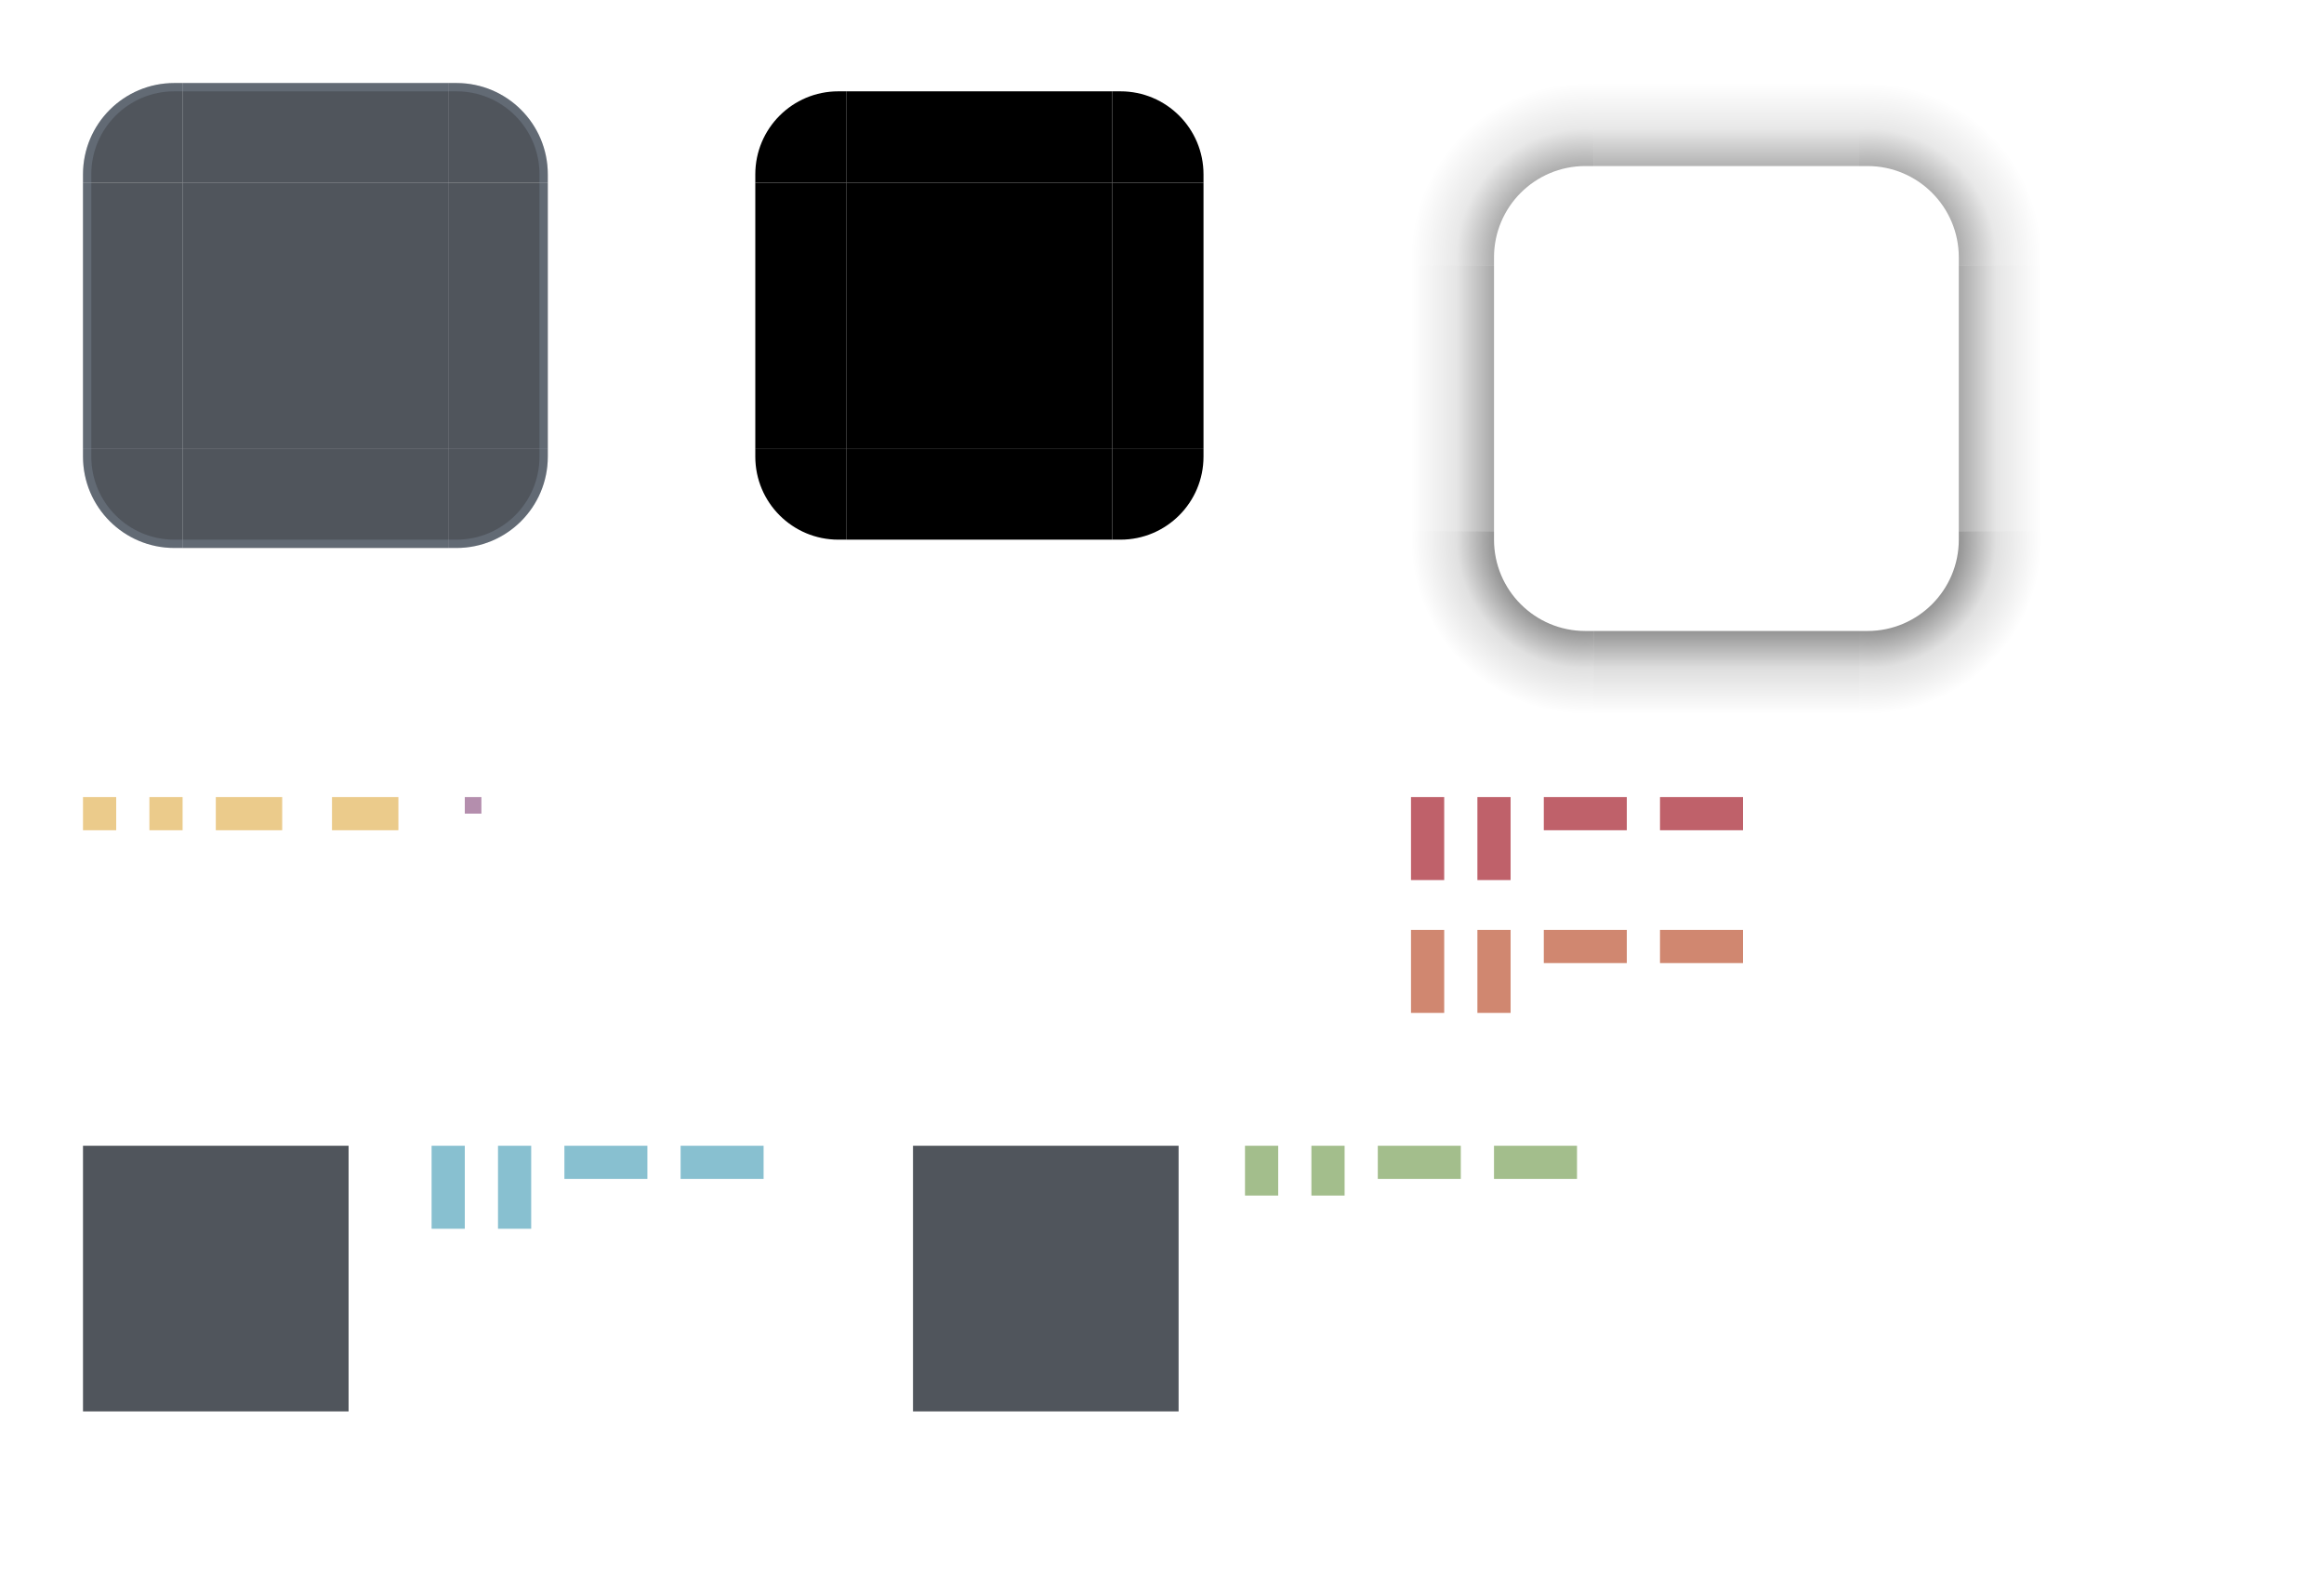
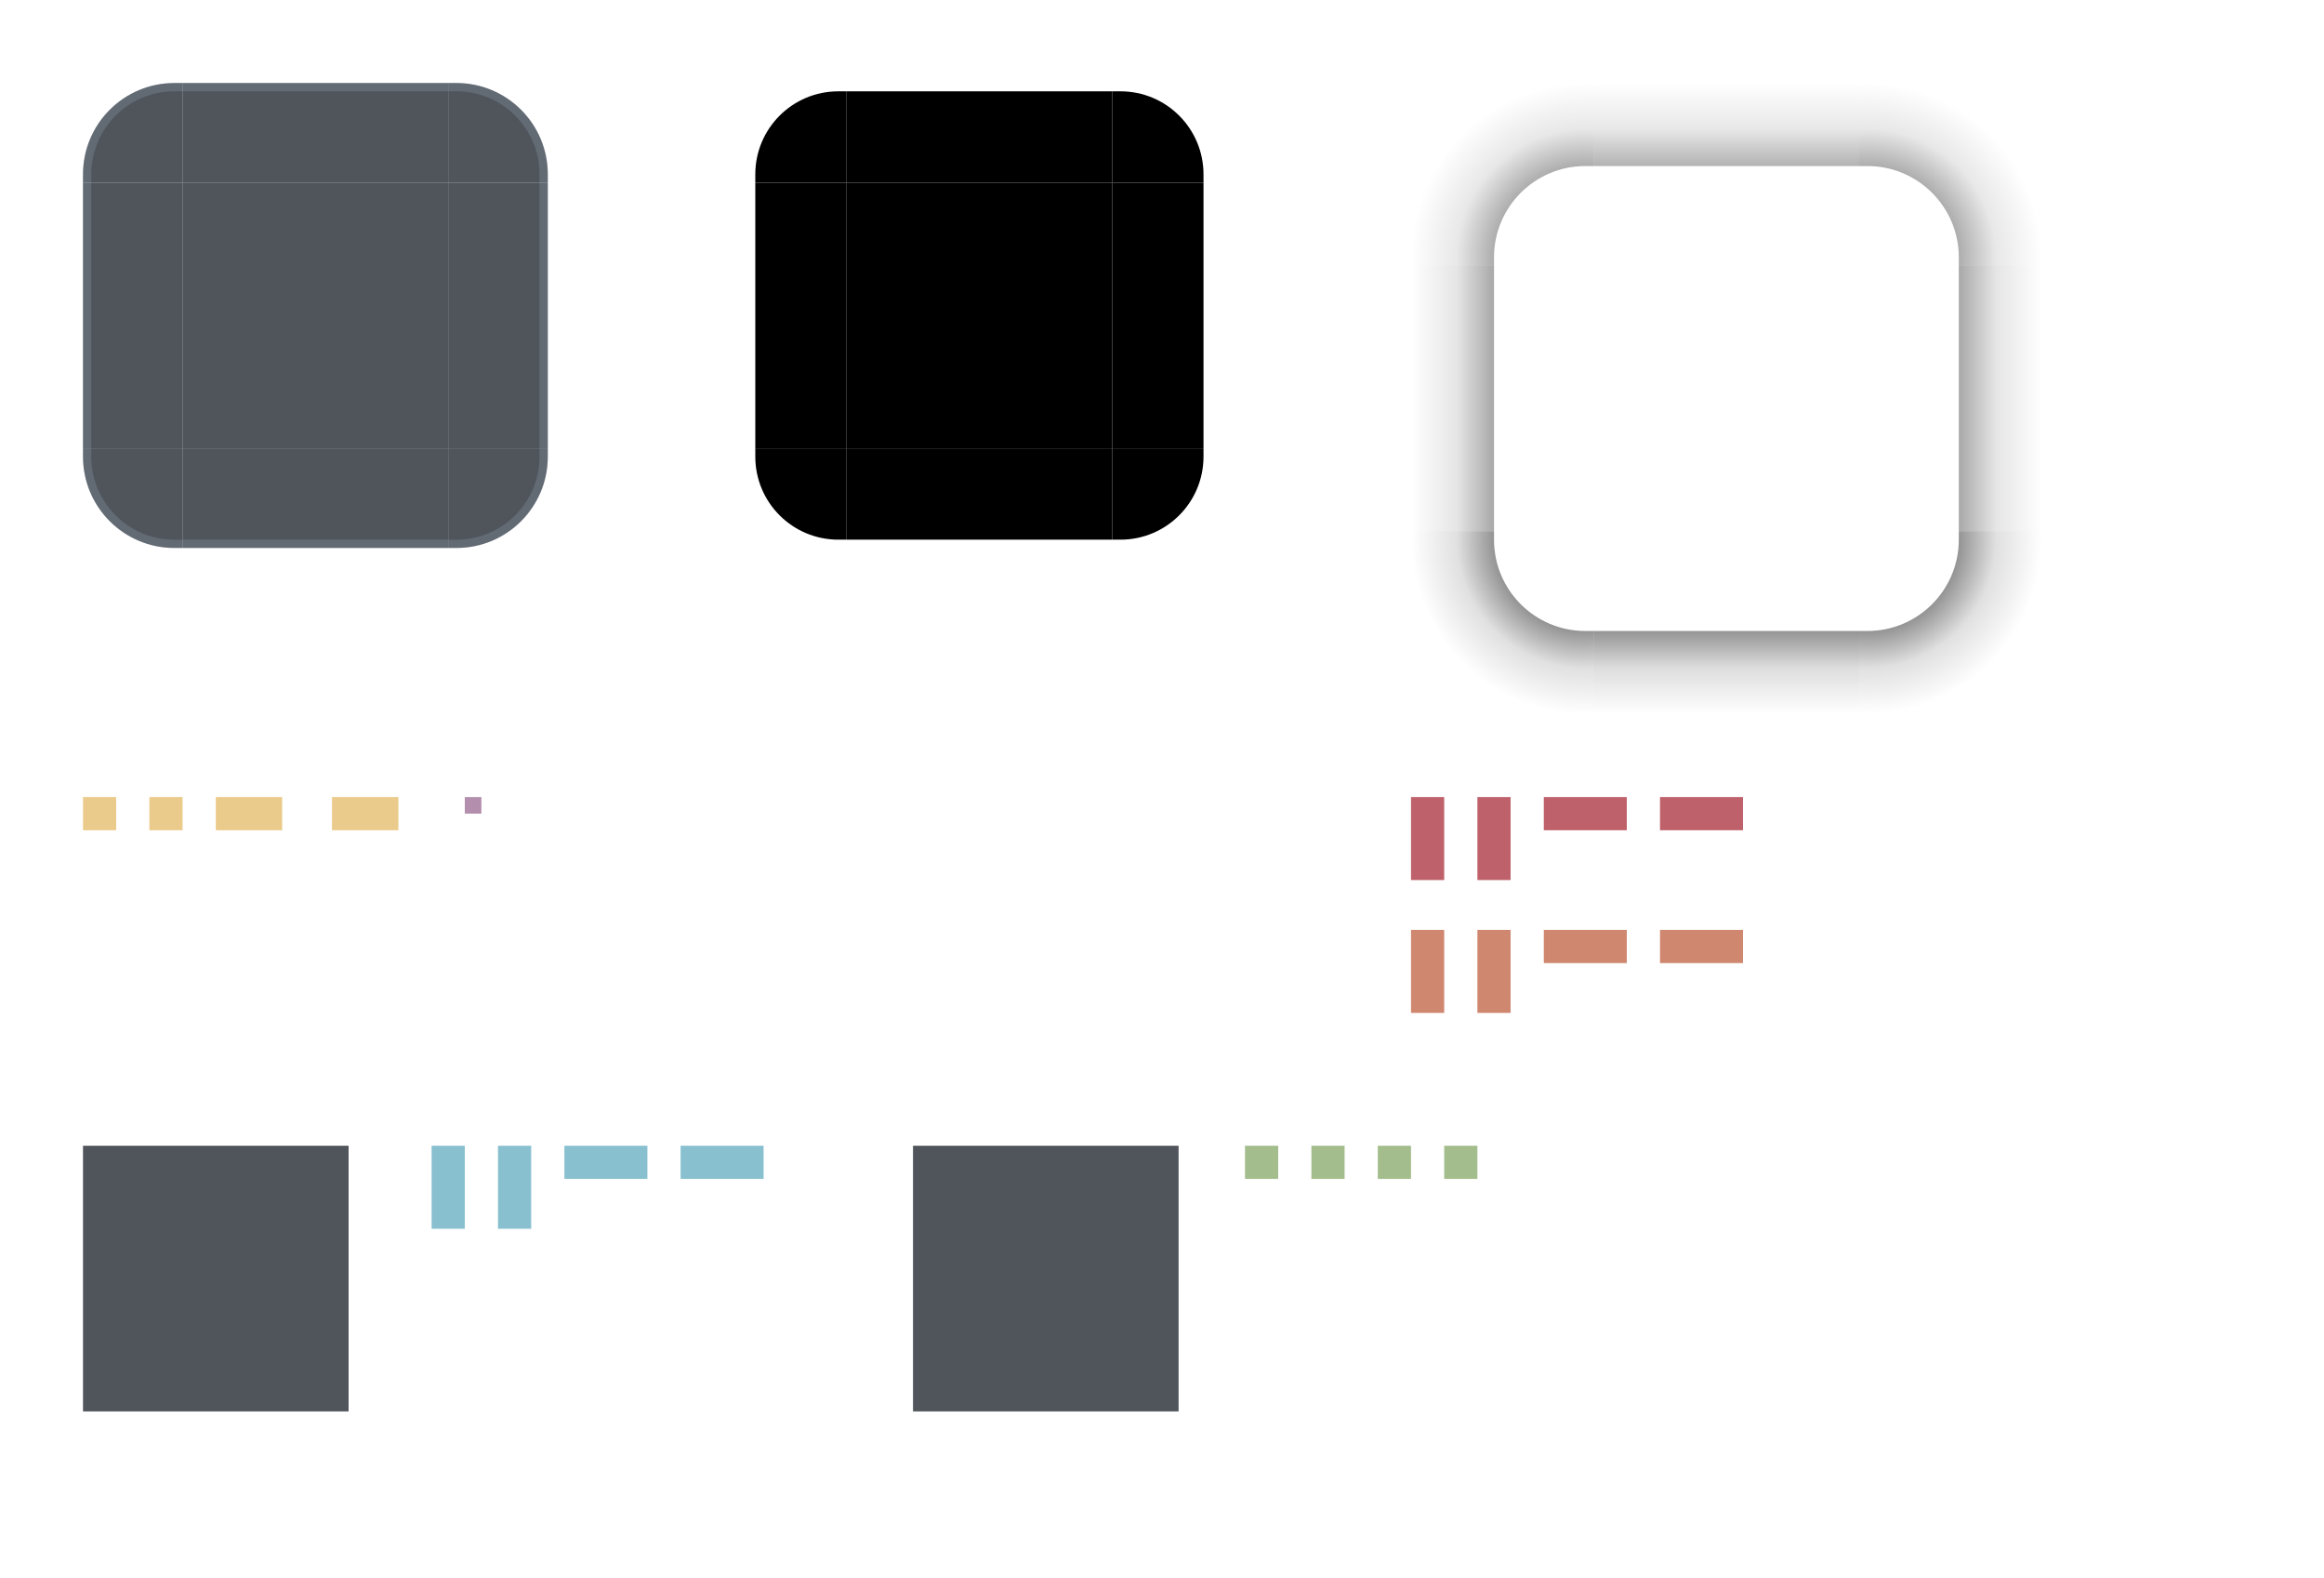
<svg xmlns="http://www.w3.org/2000/svg" width="280" height="190" viewBox="0 0 280 190">
  <defs>
    <linearGradient id="shTop" x1="0" y1="1" x2="0" y2="0">
      <stop offset="0%" stop-color="#000000" stop-opacity="0.30" />
      <stop offset="45%" stop-color="#000000" stop-opacity="0.09" />
      <stop offset="100%" stop-color="#000000" stop-opacity="0" />
    </linearGradient>
    <linearGradient id="shBottom" x1="0" y1="0" x2="0" y2="1">
      <stop offset="0%" stop-color="#000000" stop-opacity="0.42" />
      <stop offset="45%" stop-color="#000000" stop-opacity="0.13" />
      <stop offset="100%" stop-color="#000000" stop-opacity="0" />
    </linearGradient>
    <linearGradient id="shLeft" x1="1" y1="0" x2="0" y2="0">
      <stop offset="0%" stop-color="#000000" stop-opacity="0.34" />
      <stop offset="45%" stop-color="#000000" stop-opacity="0.10" />
      <stop offset="100%" stop-color="#000000" stop-opacity="0" />
    </linearGradient>
    <linearGradient id="shRight" x1="0" y1="0" x2="1" y2="0">
      <stop offset="0%" stop-color="#000000" stop-opacity="0.34" />
      <stop offset="45%" stop-color="#000000" stop-opacity="0.10" />
      <stop offset="100%" stop-color="#000000" stop-opacity="0" />
    </linearGradient>
    <radialGradient id="shTL" gradientUnits="userSpaceOnUse" cx="191" cy="31" r="21">
      <stop offset="52.4%" stop-color="#000000" stop-opacity="0.32" />
      <stop offset="73.8%" stop-color="#000000" stop-opacity="0.09" />
      <stop offset="100%" stop-color="#000000" stop-opacity="0" />
    </radialGradient>
    <radialGradient id="shTR" gradientUnits="userSpaceOnUse" cx="225" cy="31" r="21">
      <stop offset="52.4%" stop-color="#000000" stop-opacity="0.32" />
      <stop offset="73.8%" stop-color="#000000" stop-opacity="0.09" />
      <stop offset="100%" stop-color="#000000" stop-opacity="0" />
    </radialGradient>
    <radialGradient id="shBL" gradientUnits="userSpaceOnUse" cx="191" cy="65" r="21">
      <stop offset="52.4%" stop-color="#000000" stop-opacity="0.42" />
      <stop offset="73.8%" stop-color="#000000" stop-opacity="0.12" />
      <stop offset="100%" stop-color="#000000" stop-opacity="0" />
    </radialGradient>
    <radialGradient id="shBR" gradientUnits="userSpaceOnUse" cx="225" cy="65" r="21">
      <stop offset="52.4%" stop-color="#000000" stop-opacity="0.42" />
      <stop offset="73.8%" stop-color="#000000" stop-opacity="0.12" />
      <stop offset="100%" stop-color="#000000" stop-opacity="0" />
    </radialGradient>
  </defs>
  <g id="topleft">
    <rect x="10" y="10" width="12" height="12" fill="none" />
    <path d="M 10,21 A 11,11 0 0 1 21,10 L 22,10 L 22,22 L 10,22 Z" fill="#141a24" fill-opacity="0.74" />
    <path d="M 10,21 A 11,11 0 0 1 21,10 L 22,10 L 22,11 L 21,11 A 10,10 0 0 0 11,21 L 11,22 L 10,22 Z" fill="#bad2ee" fill-opacity="0.17" />
  </g>
  <g id="top">
    <rect x="22" y="10" width="32" height="12" fill="#141a24" fill-opacity="0.74" />
    <rect x="22" y="10" width="32" height="1" fill="#bad2ee" fill-opacity="0.17" />
  </g>
  <g id="topright">
    <rect x="54" y="10" width="12" height="12" fill="none" />
    <path d="M 54,10 L 55,10 A 11,11 0 0 1 66,21 L 66,22 L 54,22 Z" fill="#141a24" fill-opacity="0.74" />
    <path d="M 54,10 L 55,10 A 11,11 0 0 1 66,21 L 66,22 L 65,22 L 65,21 A 10,10 0 0 0 55,11 L 54,11 Z" fill="#bad2ee" fill-opacity="0.17" />
  </g>
  <g id="left">
    <rect x="10" y="22" width="12" height="32" fill="#141a24" fill-opacity="0.74" />
    <rect x="10" y="22" width="1" height="32" fill="#bad2ee" fill-opacity="0.17" />
  </g>
  <rect id="center" x="22" y="22" width="32" height="32" fill="#141a24" fill-opacity="0.74" />
  <g id="right">
    <rect x="54" y="22" width="12" height="32" fill="#141a24" fill-opacity="0.74" />
    <rect x="65" y="22" width="1" height="32" fill="#bad2ee" fill-opacity="0.17" />
  </g>
  <g id="bottomleft">
    <rect x="10" y="54" width="12" height="12" fill="none" />
    <path d="M 10,54 L 22,54 L 22,66 L 21,66 A 11,11 0 0 1 10,55 Z" fill="#141a24" fill-opacity="0.74" />
    <path d="M 10,54 L 11,54 L 11,55 A 10,10 0 0 0 21,65 L 22,65 L 22,66 L 21,66 A 11,11 0 0 1 10,55 Z" fill="#bad2ee" fill-opacity="0.17" />
  </g>
  <g id="bottom">
    <rect x="22" y="54" width="32" height="12" fill="#141a24" fill-opacity="0.74" />
    <rect x="22" y="65" width="32" height="1" fill="#bad2ee" fill-opacity="0.17" />
  </g>
  <g id="bottomright">
    <rect x="54" y="54" width="12" height="12" fill="none" />
    <path d="M 54,54 L 66,54 L 66,55 A 11,11 0 0 1 55,66 L 54,66 Z" fill="#141a24" fill-opacity="0.74" />
    <path d="M 65,54 L 66,54 L 66,55 A 11,11 0 0 1 55,66 L 54,66 L 54,65 L 55,65 A 10,10 0 0 0 65,55 Z" fill="#bad2ee" fill-opacity="0.17" />
  </g>
  <g id="mask-topleft">
    <rect x="90" y="10" width="12" height="12" fill="none" />
    <path d="M 91,21 A 10,10 0 0 1 101,11 L 102,11 L 102,22 L 91,22 Z" fill="#000000" />
  </g>
  <g id="mask-top">
    <rect x="102" y="10" width="32" height="12" fill="none" />
    <rect x="102" y="11" width="32" height="11" fill="#000000" />
  </g>
  <g id="mask-topright">
    <rect x="134" y="10" width="12" height="12" fill="none" />
    <path d="M 134,11 L 135,11 A 10,10 0 0 1 145,21 L 145,22 L 134,22 Z" fill="#000000" />
  </g>
  <g id="mask-left">
    <rect x="90" y="22" width="12" height="32" fill="none" />
    <rect x="91" y="22" width="11" height="32" fill="#000000" />
  </g>
  <rect id="mask-center" x="102" y="22" width="32" height="32" fill="#000000" />
  <g id="mask-right">
    <rect x="134" y="22" width="12" height="32" fill="none" />
    <rect x="134" y="22" width="11" height="32" fill="#000000" />
  </g>
  <g id="mask-bottomleft">
    <rect x="90" y="54" width="12" height="12" fill="none" />
    <path d="M 91,54 L 102,54 L 102,65 L 101,65 A 10,10 0 0 1 91,55 Z" fill="#000000" />
  </g>
  <g id="mask-bottom">
    <rect x="102" y="54" width="32" height="12" fill="none" />
    <rect x="102" y="54" width="32" height="11" fill="#000000" />
  </g>
  <g id="mask-bottomright">
    <rect x="134" y="54" width="12" height="12" fill="none" />
    <path d="M 134,54 L 145,54 L 145,55 A 10,10 0 0 1 135,65 L 134,65 Z" fill="#000000" />
  </g>
  <g id="shadow-topleft">
    <rect x="170" y="10" width="22" height="22" fill="none" />
    <path d="M 170,31 A 21,21 0 0 1 191,10 L 192,10 L 192,20 L 191,20 A 11,11 0 0 0 180,31 L 180,32 L 170,32 Z" fill="url(#shTL)" />
  </g>
  <g id="shadow-top">
    <rect x="192" y="10" width="32" height="22" fill="none" />
    <rect x="192" y="10" width="32" height="10" fill="url(#shTop)" />
  </g>
  <g id="shadow-topright">
    <rect x="224" y="10" width="22" height="22" fill="none" />
    <path d="M 224,10 L 225,10 A 21,21 0 0 1 246,31 L 246,32 L 236,32 L 236,31 A 11,11 0 0 0 225,20 L 224,20 Z" fill="url(#shTR)" />
  </g>
  <g id="shadow-left">
    <rect x="170" y="32" width="22" height="32" fill="none" />
    <rect x="170" y="32" width="10" height="32" fill="url(#shLeft)" />
  </g>
  <rect id="shadow-center" x="192" y="32" width="32" height="32" fill="#000000" fill-opacity="0" />
  <g id="shadow-right">
    <rect x="224" y="32" width="22" height="32" fill="none" />
    <rect x="236" y="32" width="10" height="32" fill="url(#shRight)" />
  </g>
  <g id="shadow-bottomleft">
    <rect x="170" y="64" width="22" height="22" fill="none" />
    <path d="M 170,64 L 180,64 L 180,65 A 11,11 0 0 0 191,76 L 192,76 L 192,86 L 191,86 A 21,21 0 0 1 170,65 Z" fill="url(#shBL)" />
  </g>
  <g id="shadow-bottom">
    <rect x="192" y="64" width="32" height="22" fill="none" />
    <rect x="192" y="76" width="32" height="10" fill="url(#shBottom)" />
  </g>
  <g id="shadow-bottomright">
    <rect x="224" y="64" width="22" height="22" fill="none" />
    <path d="M 236,64 L 246,64 L 246,65 A 21,21 0 0 1 225,86 L 224,86 L 224,76 L 225,76 A 11,11 0 0 0 236,65 Z" fill="url(#shBR)" />
  </g>
  <rect id="shadow-hint-top-margin" x="170" y="96" width="4" height="10" fill="#bf616a" />
  <rect id="shadow-hint-bottom-margin" x="178" y="96" width="4" height="10" fill="#bf616a" />
  <rect id="shadow-hint-left-margin" x="186" y="96" width="10" height="4" fill="#bf616a" />
  <rect id="shadow-hint-right-margin" x="200" y="96" width="10" height="4" fill="#bf616a" />
  <rect id="shadow-hint-top-inset" x="170" y="112" width="4" height="10" fill="#d08770" />
  <rect id="shadow-hint-bottom-inset" x="178" y="112" width="4" height="10" fill="#d08770" />
  <rect id="shadow-hint-left-inset" x="186" y="112" width="10" height="4" fill="#d08770" />
  <rect id="shadow-hint-right-inset" x="200" y="112" width="10" height="4" fill="#d08770" />
  <rect id="hint-top-margin" x="10" y="96" width="4" height="4" fill="#ebcb8b" />
  <rect id="hint-bottom-margin" x="18" y="96" width="4" height="4" fill="#ebcb8b" />
  <rect id="hint-left-margin" x="26" y="96" width="8" height="4" fill="#ebcb8b" />
  <rect id="hint-right-margin" x="40" y="96" width="8" height="4" fill="#ebcb8b" />
  <rect id="hint-stretch-borders" x="56" y="96" width="2" height="2" fill="#b48ead" />
  <rect id="floating-center" x="10" y="138" width="32" height="32" fill="#141a24" fill-opacity="0.74" />
  <rect id="floating-hint-top-margin" x="52" y="138" width="4" height="10" fill="#88c0d0" />
  <rect id="floating-hint-bottom-margin" x="60" y="138" width="4" height="10" fill="#88c0d0" />
  <rect id="floating-hint-left-margin" x="68" y="138" width="10" height="4" fill="#88c0d0" />
  <rect id="floating-hint-right-margin" x="82" y="138" width="10" height="4" fill="#88c0d0" />
  <rect id="thick-center" x="110" y="138" width="32" height="32" fill="#141a24" fill-opacity="0.74" />
-   <rect id="thick-hint-top-margin" x="150" y="138" width="4" height="6" fill="#a3be8c" />
-   <rect id="thick-hint-bottom-margin" x="158" y="138" width="4" height="6" fill="#a3be8c" />
-   <rect id="thick-hint-left-margin" x="166" y="138" width="10" height="4" fill="#a3be8c" />
-   <rect id="thick-hint-right-margin" x="180" y="138" width="10" height="4" fill="#a3be8c" />
+   <rect id="thick-hint-top-margin" x="150" y="138" width="4" height="4" fill="#a3be8c" />
+   <rect id="thick-hint-bottom-margin" x="158" y="138" width="4" height="4" fill="#a3be8c" />
+   <rect id="thick-hint-left-margin" x="166" y="138" width="4" height="4" fill="#a3be8c" />
+   <rect id="thick-hint-right-margin" x="174" y="138" width="4" height="4" fill="#a3be8c" />
</svg>
